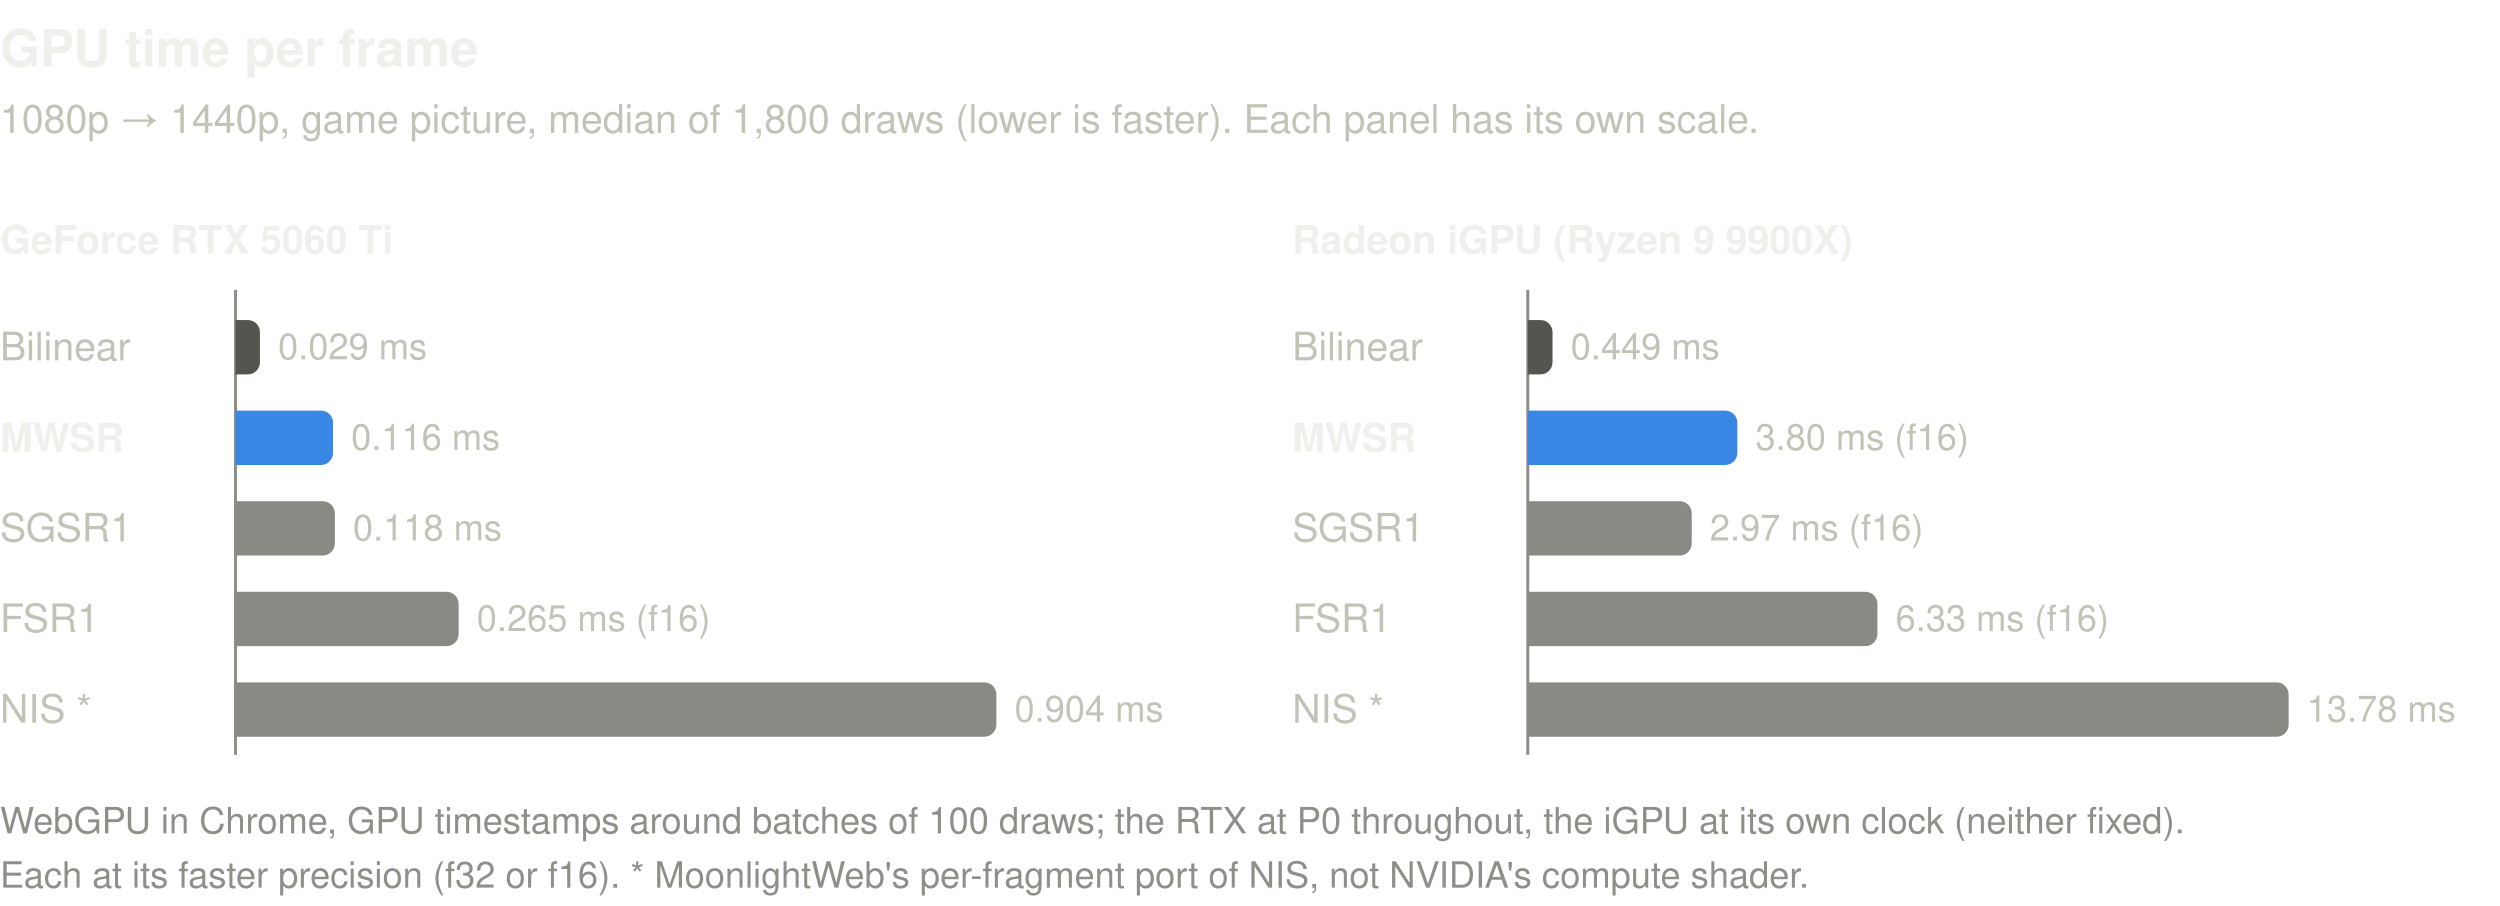
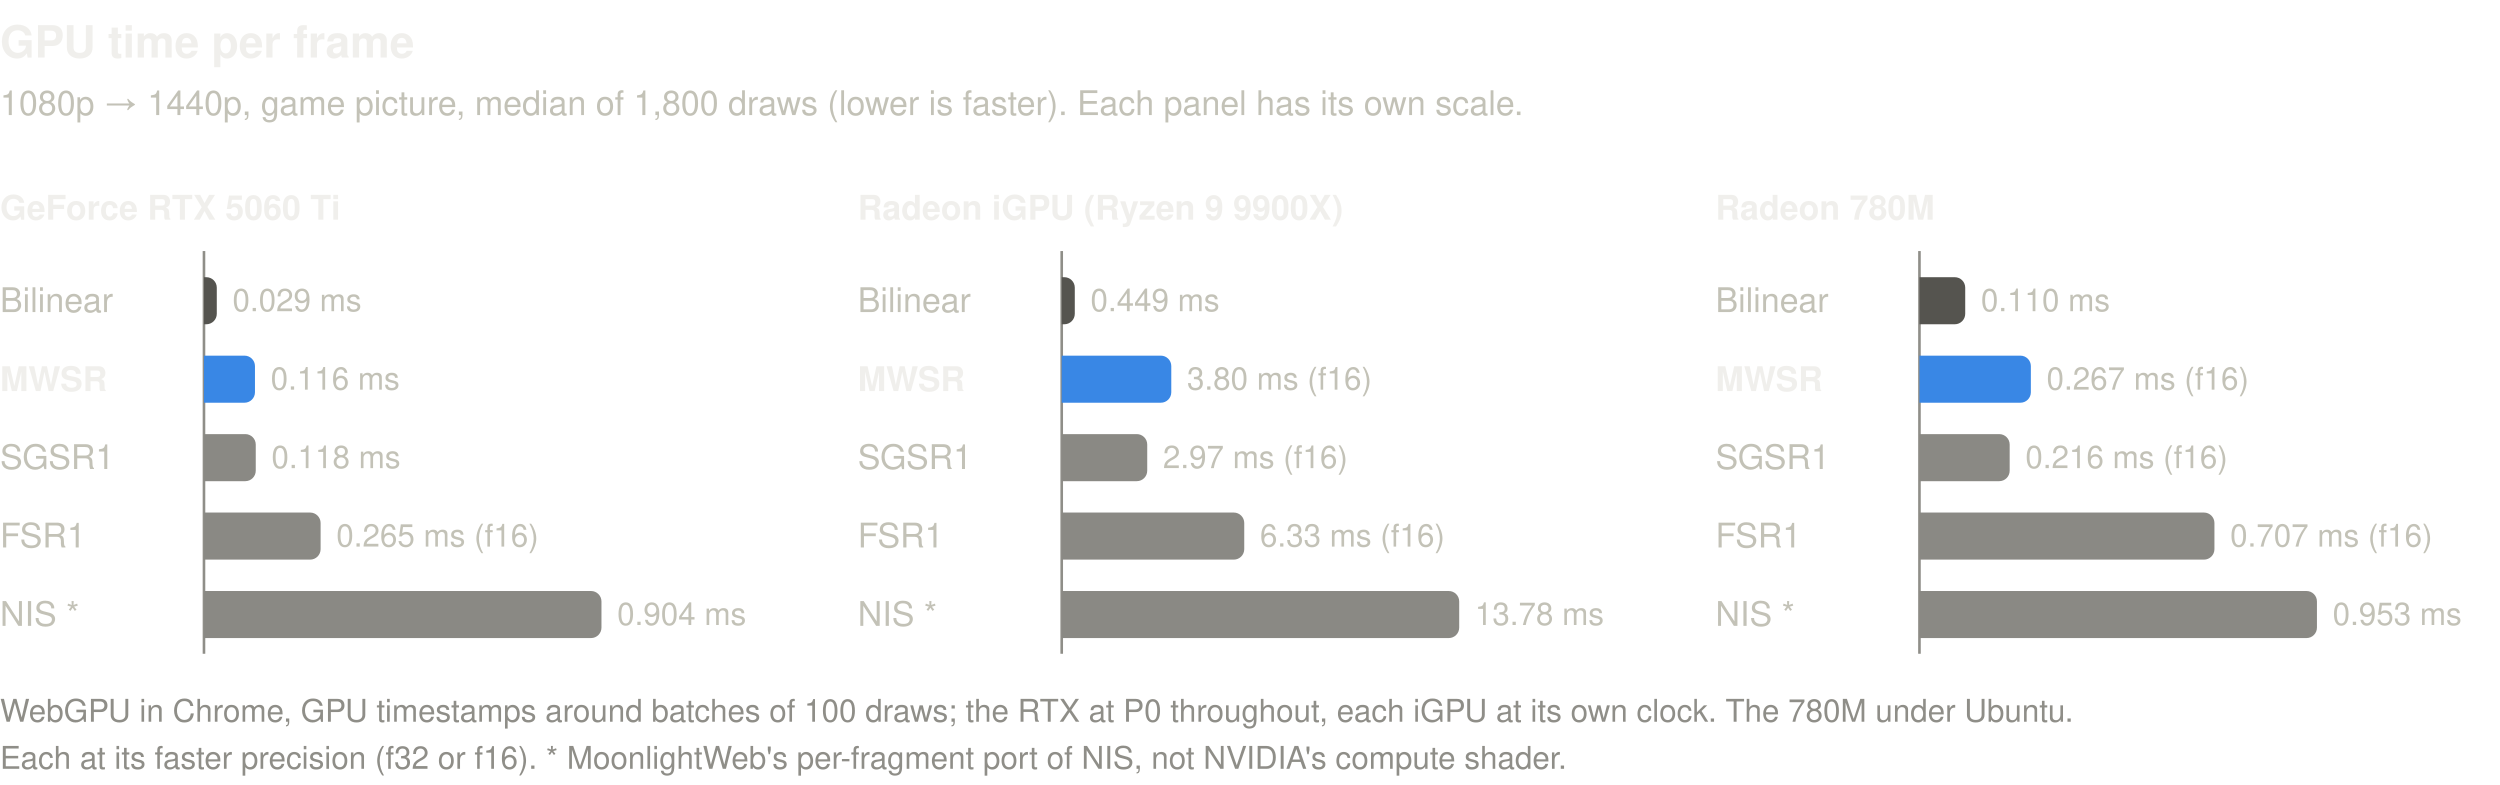
- <svg xmlns="http://www.w3.org/2000/svg" width="828" height="300" viewBox="0 0 828 300" font-family="-apple-system, BlinkMacSystemFont, 'Segoe UI', Helvetica, Arial, sans-serif" role="img" aria-labelledby="t d">
+ <svg xmlns="http://www.w3.org/2000/svg" width="956" height="300" viewBox="0 0 956 300" font-family="-apple-system, BlinkMacSystemFont, 'Segoe UI', Helvetica, Arial, sans-serif" role="img" aria-labelledby="t d">
  <text x="0" y="22" font-size="17" font-weight="600" fill="#f0efec">GPU time per frame</text>
  <text x="0" y="44" font-size="13" fill="#c3c2b7">1080p → 1440p, game picture, median of 1,800 draws (lower is faster). Each panel has its own scale.</text>
  <text x="0" y="84" font-size="13" font-weight="600" fill="#f0efec">GeForce RTX 5060 Ti</text>
  <line x1="78.0" y1="96" x2="78.0" y2="250" stroke="#8f8e88" stroke-width="1" />
  <text x="0" y="115" font-size="13" fill="#c3c2b7" dominant-baseline="middle">Bilinear</text>
-   <path d="M78.0 106.0 h4.1 a4 4 0 0 1 4 4 v10.0 a4 4 0 0 1 -4 4 h-4.1 z" fill="#55544f" />
-   <text x="92.1" y="115.0" font-size="12" fill="#c3c2b7" dominant-baseline="middle">0.029 ms</text>
+   <path d="M78.0 106.0 h0.9 a4 4 0 0 1 4 4 v10.0 a4 4 0 0 1 -4 4 h-0.9 z" fill="#55544f" />
+   <text x="88.9" y="115.0" font-size="12" fill="#c3c2b7" dominant-baseline="middle">0.029 ms</text>
  <text x="0" y="145" font-size="13" fill="#f0efec" dominant-baseline="middle" font-weight="600">MWSR</text>
-   <path d="M78.0 136.0 h28.3 a4 4 0 0 1 4 4 v10.0 a4 4 0 0 1 -4 4 h-28.3 z" fill="#3987e5" />
-   <text x="116.3" y="145.0" font-size="12" fill="#c3c2b7" dominant-baseline="middle">0.116 ms</text>
+   <path d="M78.0 136.0 h15.5 a4 4 0 0 1 4 4 v10.0 a4 4 0 0 1 -4 4 h-15.5 z" fill="#3987e5" />
+   <text x="103.5" y="145.0" font-size="12" fill="#c3c2b7" dominant-baseline="middle">0.116 ms</text>
  <text x="0" y="175" font-size="13" fill="#c3c2b7" dominant-baseline="middle">SGSR1</text>
-   <path d="M78.0 166.0 h28.9 a4 4 0 0 1 4 4 v10.0 a4 4 0 0 1 -4 4 h-28.9 z" fill="#8a8984" />
-   <text x="116.9" y="175.0" font-size="12" fill="#c3c2b7" dominant-baseline="middle">0.118 ms</text>
+   <path d="M78.0 166.0 h15.8 a4 4 0 0 1 4 4 v10.0 a4 4 0 0 1 -4 4 h-15.8 z" fill="#8a8984" />
+   <text x="103.8" y="175.0" font-size="12" fill="#c3c2b7" dominant-baseline="middle">0.118 ms</text>
  <text x="0" y="205" font-size="13" fill="#c3c2b7" dominant-baseline="middle">FSR1</text>
-   <path d="M78.0 196.0 h69.9 a4 4 0 0 1 4 4 v10.0 a4 4 0 0 1 -4 4 h-69.9 z" fill="#8a8984" />
-   <text x="157.9" y="205.0" font-size="12" fill="#c3c2b7" dominant-baseline="middle">0.265 ms (f16)</text>
+   <path d="M78.0 196.0 h40.6 a4 4 0 0 1 4 4 v10.0 a4 4 0 0 1 -4 4 h-40.6 z" fill="#8a8984" />
+   <text x="128.6" y="205.0" font-size="12" fill="#c3c2b7" dominant-baseline="middle">0.265 ms (f16)</text>
  <text x="0" y="235" font-size="13" fill="#c3c2b7" dominant-baseline="middle">NIS *</text>
-   <path d="M78.0 226.0 h248.0 a4 4 0 0 1 4 4 v10.0 a4 4 0 0 1 -4 4 h-248.0 z" fill="#8a8984" />
-   <text x="336.0" y="235.0" font-size="12" fill="#c3c2b7" dominant-baseline="middle">0.904 ms</text>
-   <text x="428" y="84" font-size="13" font-weight="600" fill="#f0efec">Radeon iGPU (Ryzen 9 9900X)</text>
-   <line x1="506.0" y1="96" x2="506.0" y2="250" stroke="#8f8e88" stroke-width="1" />
-   <text x="428" y="115" font-size="13" fill="#c3c2b7" dominant-baseline="middle">Bilinear</text>
-   <path d="M506.0 106.0 h4.2 a4 4 0 0 1 4 4 v10.0 a4 4 0 0 1 -4 4 h-4.2 z" fill="#55544f" />
-   <text x="520.2" y="115.0" font-size="12" fill="#c3c2b7" dominant-baseline="middle">0.449 ms</text>
-   <text x="428" y="145" font-size="13" fill="#f0efec" dominant-baseline="middle" font-weight="600">MWSR</text>
-   <path d="M506.0 136.0 h65.4 a4 4 0 0 1 4 4 v10.0 a4 4 0 0 1 -4 4 h-65.4 z" fill="#3987e5" />
-   <text x="581.4" y="145.0" font-size="12" fill="#c3c2b7" dominant-baseline="middle">3.80 ms (f16)</text>
-   <text x="428" y="175" font-size="13" fill="#c3c2b7" dominant-baseline="middle">SGSR1</text>
-   <path d="M506.0 166.0 h50.3 a4 4 0 0 1 4 4 v10.0 a4 4 0 0 1 -4 4 h-50.3 z" fill="#8a8984" />
-   <text x="566.3" y="175.0" font-size="12" fill="#c3c2b7" dominant-baseline="middle">2.97 ms (f16)</text>
-   <text x="428" y="205" font-size="13" fill="#c3c2b7" dominant-baseline="middle">FSR1</text>
-   <path d="M506.0 196.0 h111.8 a4 4 0 0 1 4 4 v10.0 a4 4 0 0 1 -4 4 h-111.8 z" fill="#8a8984" />
-   <text x="627.8" y="205.0" font-size="12" fill="#c3c2b7" dominant-baseline="middle">6.33 ms (f16)</text>
-   <text x="428" y="235" font-size="13" fill="#c3c2b7" dominant-baseline="middle">NIS *</text>
-   <path d="M506.0 226.0 h248.0 a4 4 0 0 1 4 4 v10.0 a4 4 0 0 1 -4 4 h-248.0 z" fill="#8a8984" />
-   <text x="764.0" y="235.0" font-size="12" fill="#c3c2b7" dominant-baseline="middle">13.78 ms</text>
-   <text x="0" y="276" font-size="12" fill="#8f8e88">WebGPU in Chrome, GPU timestamps around batches of 100 draws; the RTX at P0 throughout, the iGPU at its own clock (neither fixed).</text>
+   <path d="M78.0 226.0 h148.0 a4 4 0 0 1 4 4 v10.0 a4 4 0 0 1 -4 4 h-148.0 z" fill="#8a8984" />
+   <text x="236.0" y="235.0" font-size="12" fill="#c3c2b7" dominant-baseline="middle">0.904 ms</text>
+   <text x="328" y="84" font-size="13" font-weight="600" fill="#f0efec">Radeon iGPU (Ryzen 9 9900X)</text>
+   <line x1="406.0" y1="96" x2="406.0" y2="250" stroke="#8f8e88" stroke-width="1" />
+   <text x="328" y="115" font-size="13" fill="#c3c2b7" dominant-baseline="middle">Bilinear</text>
+   <path d="M406.0 106.0 h1.0 a4 4 0 0 1 4 4 v10.0 a4 4 0 0 1 -4 4 h-1.0 z" fill="#55544f" />
+   <text x="417.0" y="115.0" font-size="12" fill="#c3c2b7" dominant-baseline="middle">0.449 ms</text>
+   <text x="328" y="145" font-size="13" fill="#f0efec" dominant-baseline="middle" font-weight="600">MWSR</text>
+   <path d="M406.0 136.0 h37.9 a4 4 0 0 1 4 4 v10.0 a4 4 0 0 1 -4 4 h-37.9 z" fill="#3987e5" />
+   <text x="453.9" y="145.0" font-size="12" fill="#c3c2b7" dominant-baseline="middle">3.80 ms (f16)</text>
+   <text x="328" y="175" font-size="13" fill="#c3c2b7" dominant-baseline="middle">SGSR1</text>
+   <path d="M406.0 166.0 h28.7 a4 4 0 0 1 4 4 v10.0 a4 4 0 0 1 -4 4 h-28.7 z" fill="#8a8984" />
+   <text x="444.7" y="175.0" font-size="12" fill="#c3c2b7" dominant-baseline="middle">2.97 ms (f16)</text>
+   <text x="328" y="205" font-size="13" fill="#c3c2b7" dominant-baseline="middle">FSR1</text>
+   <path d="M406.0 196.0 h65.8 a4 4 0 0 1 4 4 v10.0 a4 4 0 0 1 -4 4 h-65.8 z" fill="#8a8984" />
+   <text x="481.8" y="205.0" font-size="12" fill="#c3c2b7" dominant-baseline="middle">6.33 ms (f16)</text>
+   <text x="328" y="235" font-size="13" fill="#c3c2b7" dominant-baseline="middle">NIS *</text>
+   <path d="M406.0 226.0 h148.0 a4 4 0 0 1 4 4 v10.0 a4 4 0 0 1 -4 4 h-148.0 z" fill="#8a8984" />
+   <text x="564.0" y="235.0" font-size="12" fill="#c3c2b7" dominant-baseline="middle">13.78 ms</text>
+   <text x="656" y="84" font-size="13" font-weight="600" fill="#f0efec">Radeon 780M</text>
+   <line x1="734.0" y1="96" x2="734.0" y2="250" stroke="#8f8e88" stroke-width="1" />
+   <text x="656" y="115" font-size="13" fill="#c3c2b7" dominant-baseline="middle">Bilinear</text>
+   <path d="M734.0 106.0 h13.5 a4 4 0 0 1 4 4 v10.0 a4 4 0 0 1 -4 4 h-13.5 z" fill="#55544f" />
+   <text x="757.5" y="115.0" font-size="12" fill="#c3c2b7" dominant-baseline="middle">0.110 ms</text>
+   <text x="656" y="145" font-size="13" fill="#f0efec" dominant-baseline="middle" font-weight="600">MWSR</text>
+   <path d="M734.0 136.0 h38.6 a4 4 0 0 1 4 4 v10.0 a4 4 0 0 1 -4 4 h-38.6 z" fill="#3987e5" />
+   <text x="782.6" y="145.0" font-size="12" fill="#c3c2b7" dominant-baseline="middle">0.267 ms (f16)</text>
+   <text x="656" y="175" font-size="13" fill="#c3c2b7" dominant-baseline="middle">SGSR1</text>
+   <path d="M734.0 166.0 h30.5 a4 4 0 0 1 4 4 v10.0 a4 4 0 0 1 -4 4 h-30.5 z" fill="#8a8984" />
+   <text x="774.5" y="175.0" font-size="12" fill="#c3c2b7" dominant-baseline="middle">0.216 ms (f16)</text>
+   <text x="656" y="205" font-size="13" fill="#c3c2b7" dominant-baseline="middle">FSR1</text>
+   <path d="M734.0 196.0 h108.8 a4 4 0 0 1 4 4 v10.0 a4 4 0 0 1 -4 4 h-108.8 z" fill="#8a8984" />
+   <text x="852.8" y="205.0" font-size="12" fill="#c3c2b7" dominant-baseline="middle">0.707 ms (f16)</text>
+   <text x="656" y="235" font-size="13" fill="#c3c2b7" dominant-baseline="middle">NIS *</text>
+   <path d="M734.0 226.0 h148.0 a4 4 0 0 1 4 4 v10.0 a4 4 0 0 1 -4 4 h-148.0 z" fill="#8a8984" />
+   <text x="892.0" y="235.0" font-size="12" fill="#c3c2b7" dominant-baseline="middle">0.953 ms</text>
+   <text x="0" y="276" font-size="12" fill="#8f8e88">WebGPU in Chrome, GPU timestamps around batches of 100 draws; the RTX at P0 throughout, each iGPU at its own clock. The 780M under Ubuntu.</text>
  <text x="0" y="294" font-size="12" fill="#8f8e88">Each at its faster precision (f32 or f16). * MoonlightWeb's per-fragment port of NIS, not NVIDIA's compute shader.</text>
</svg>
